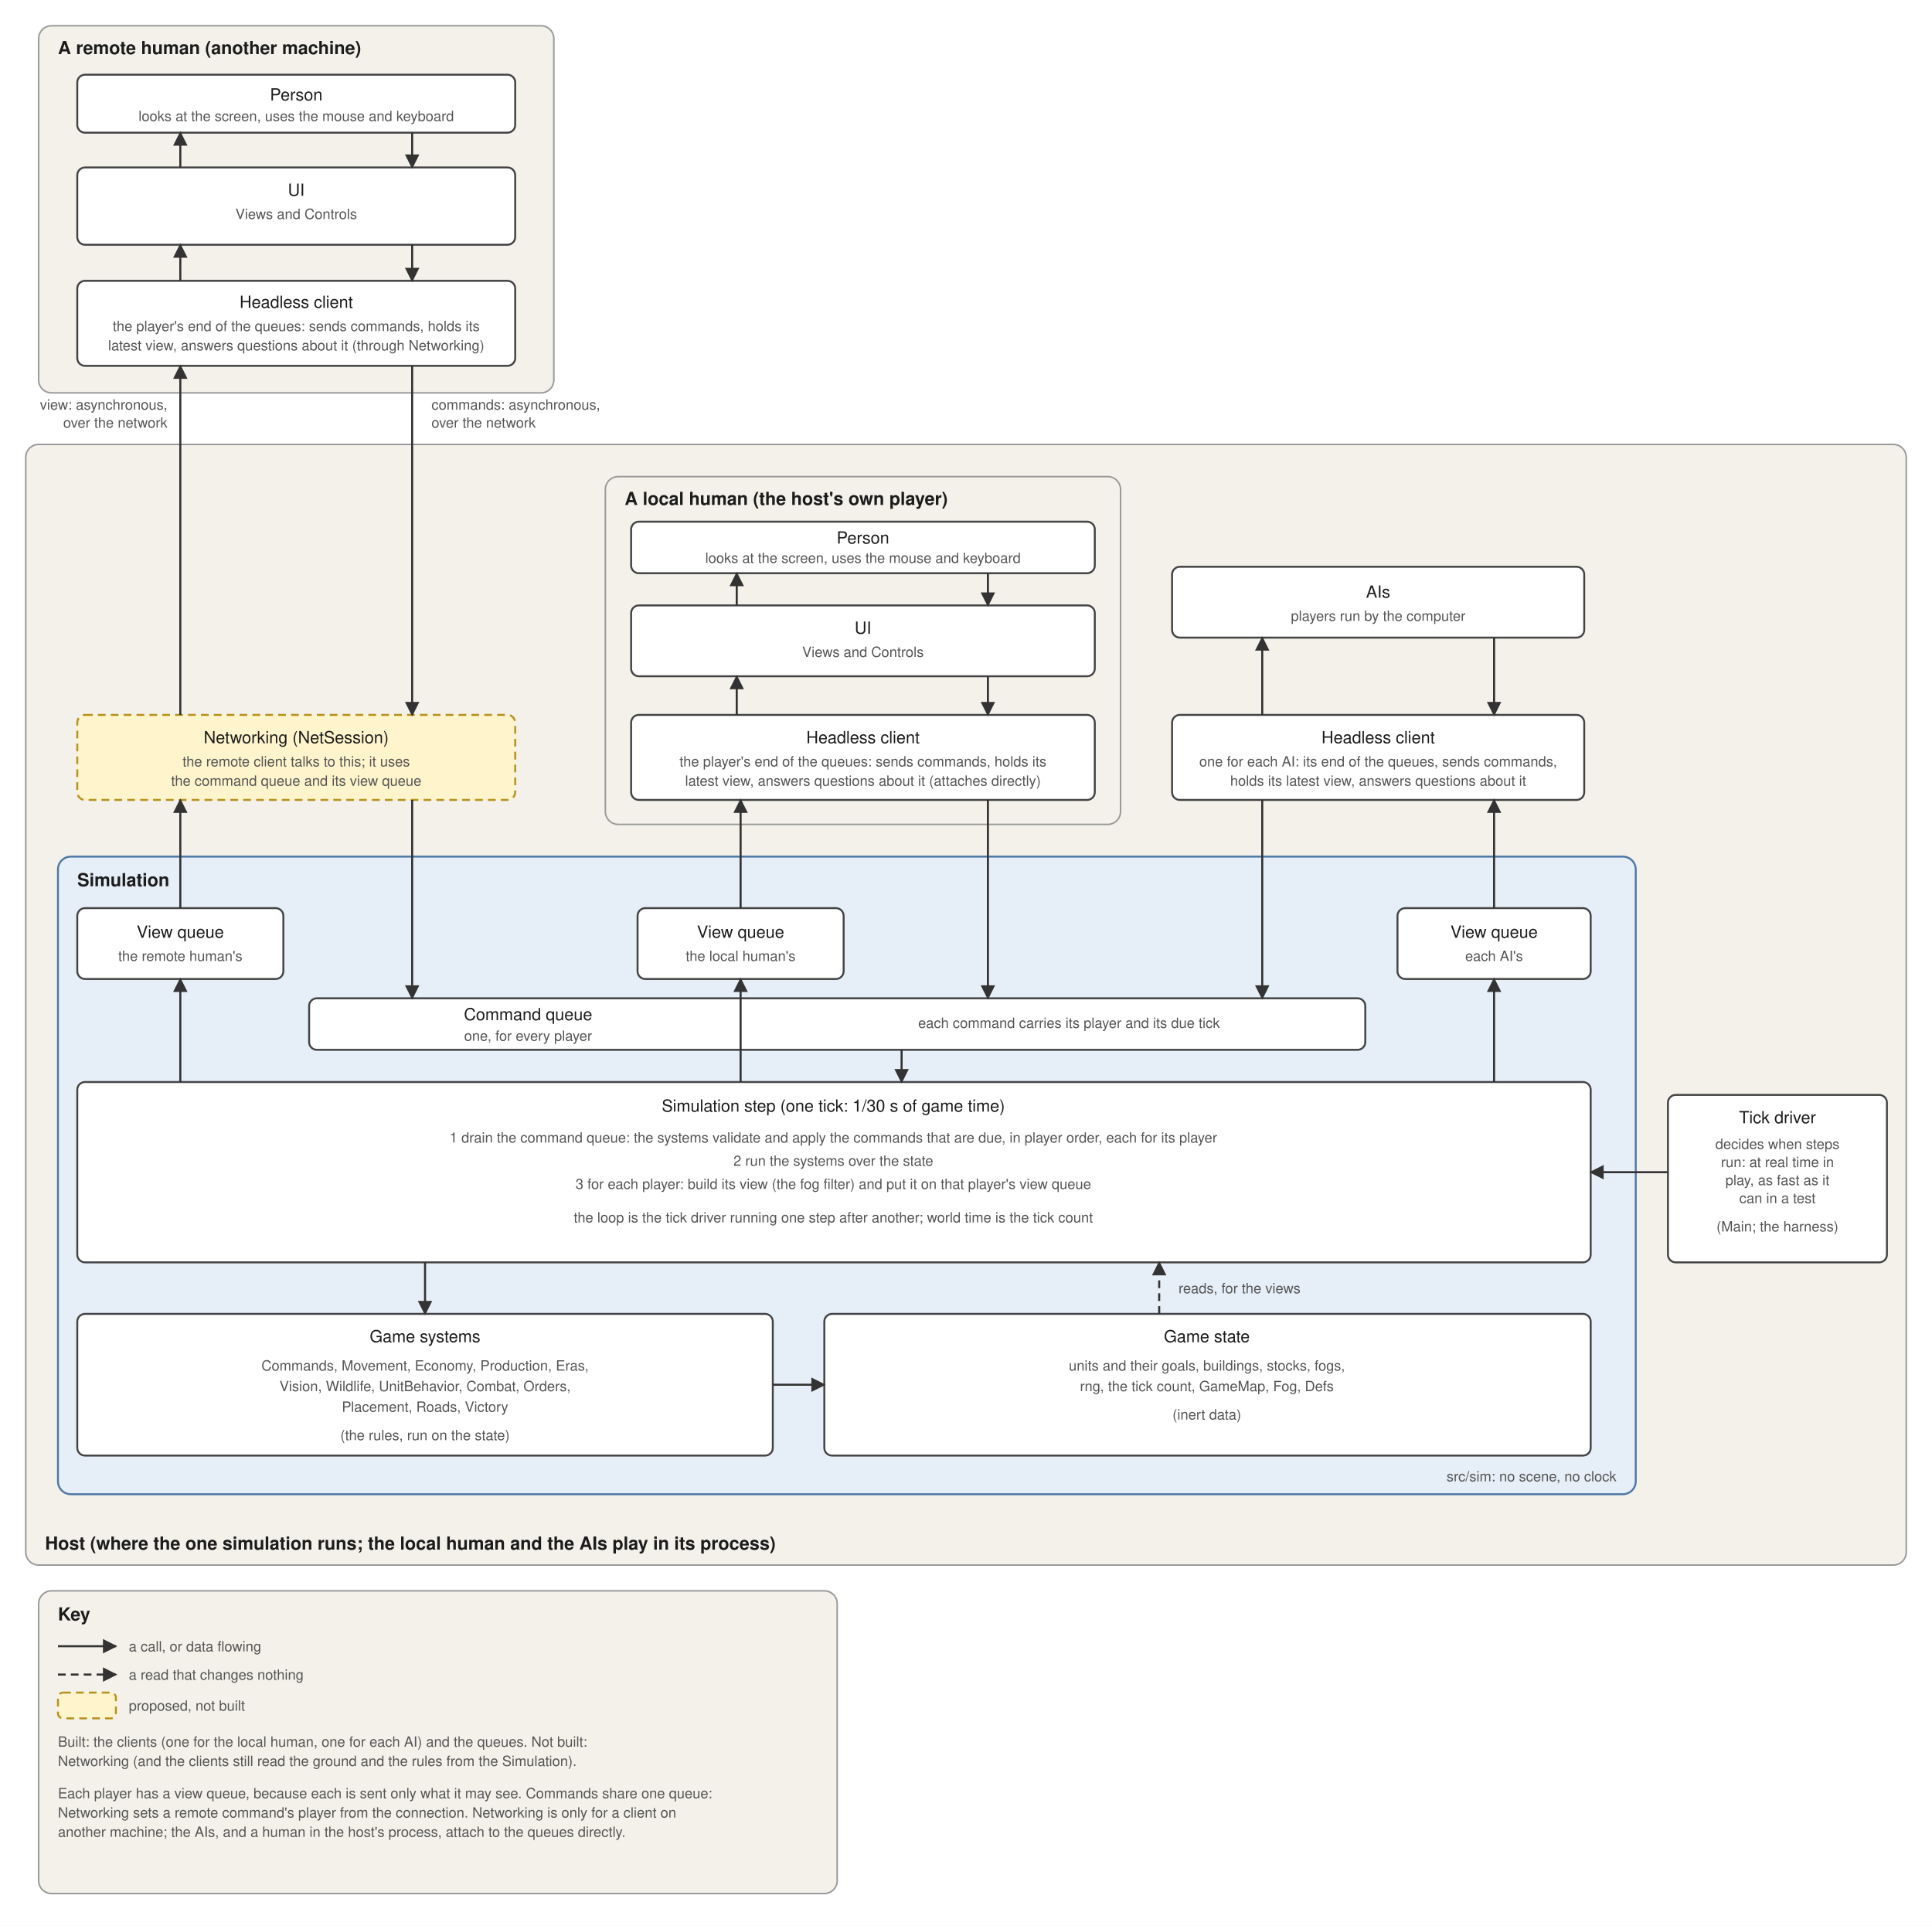
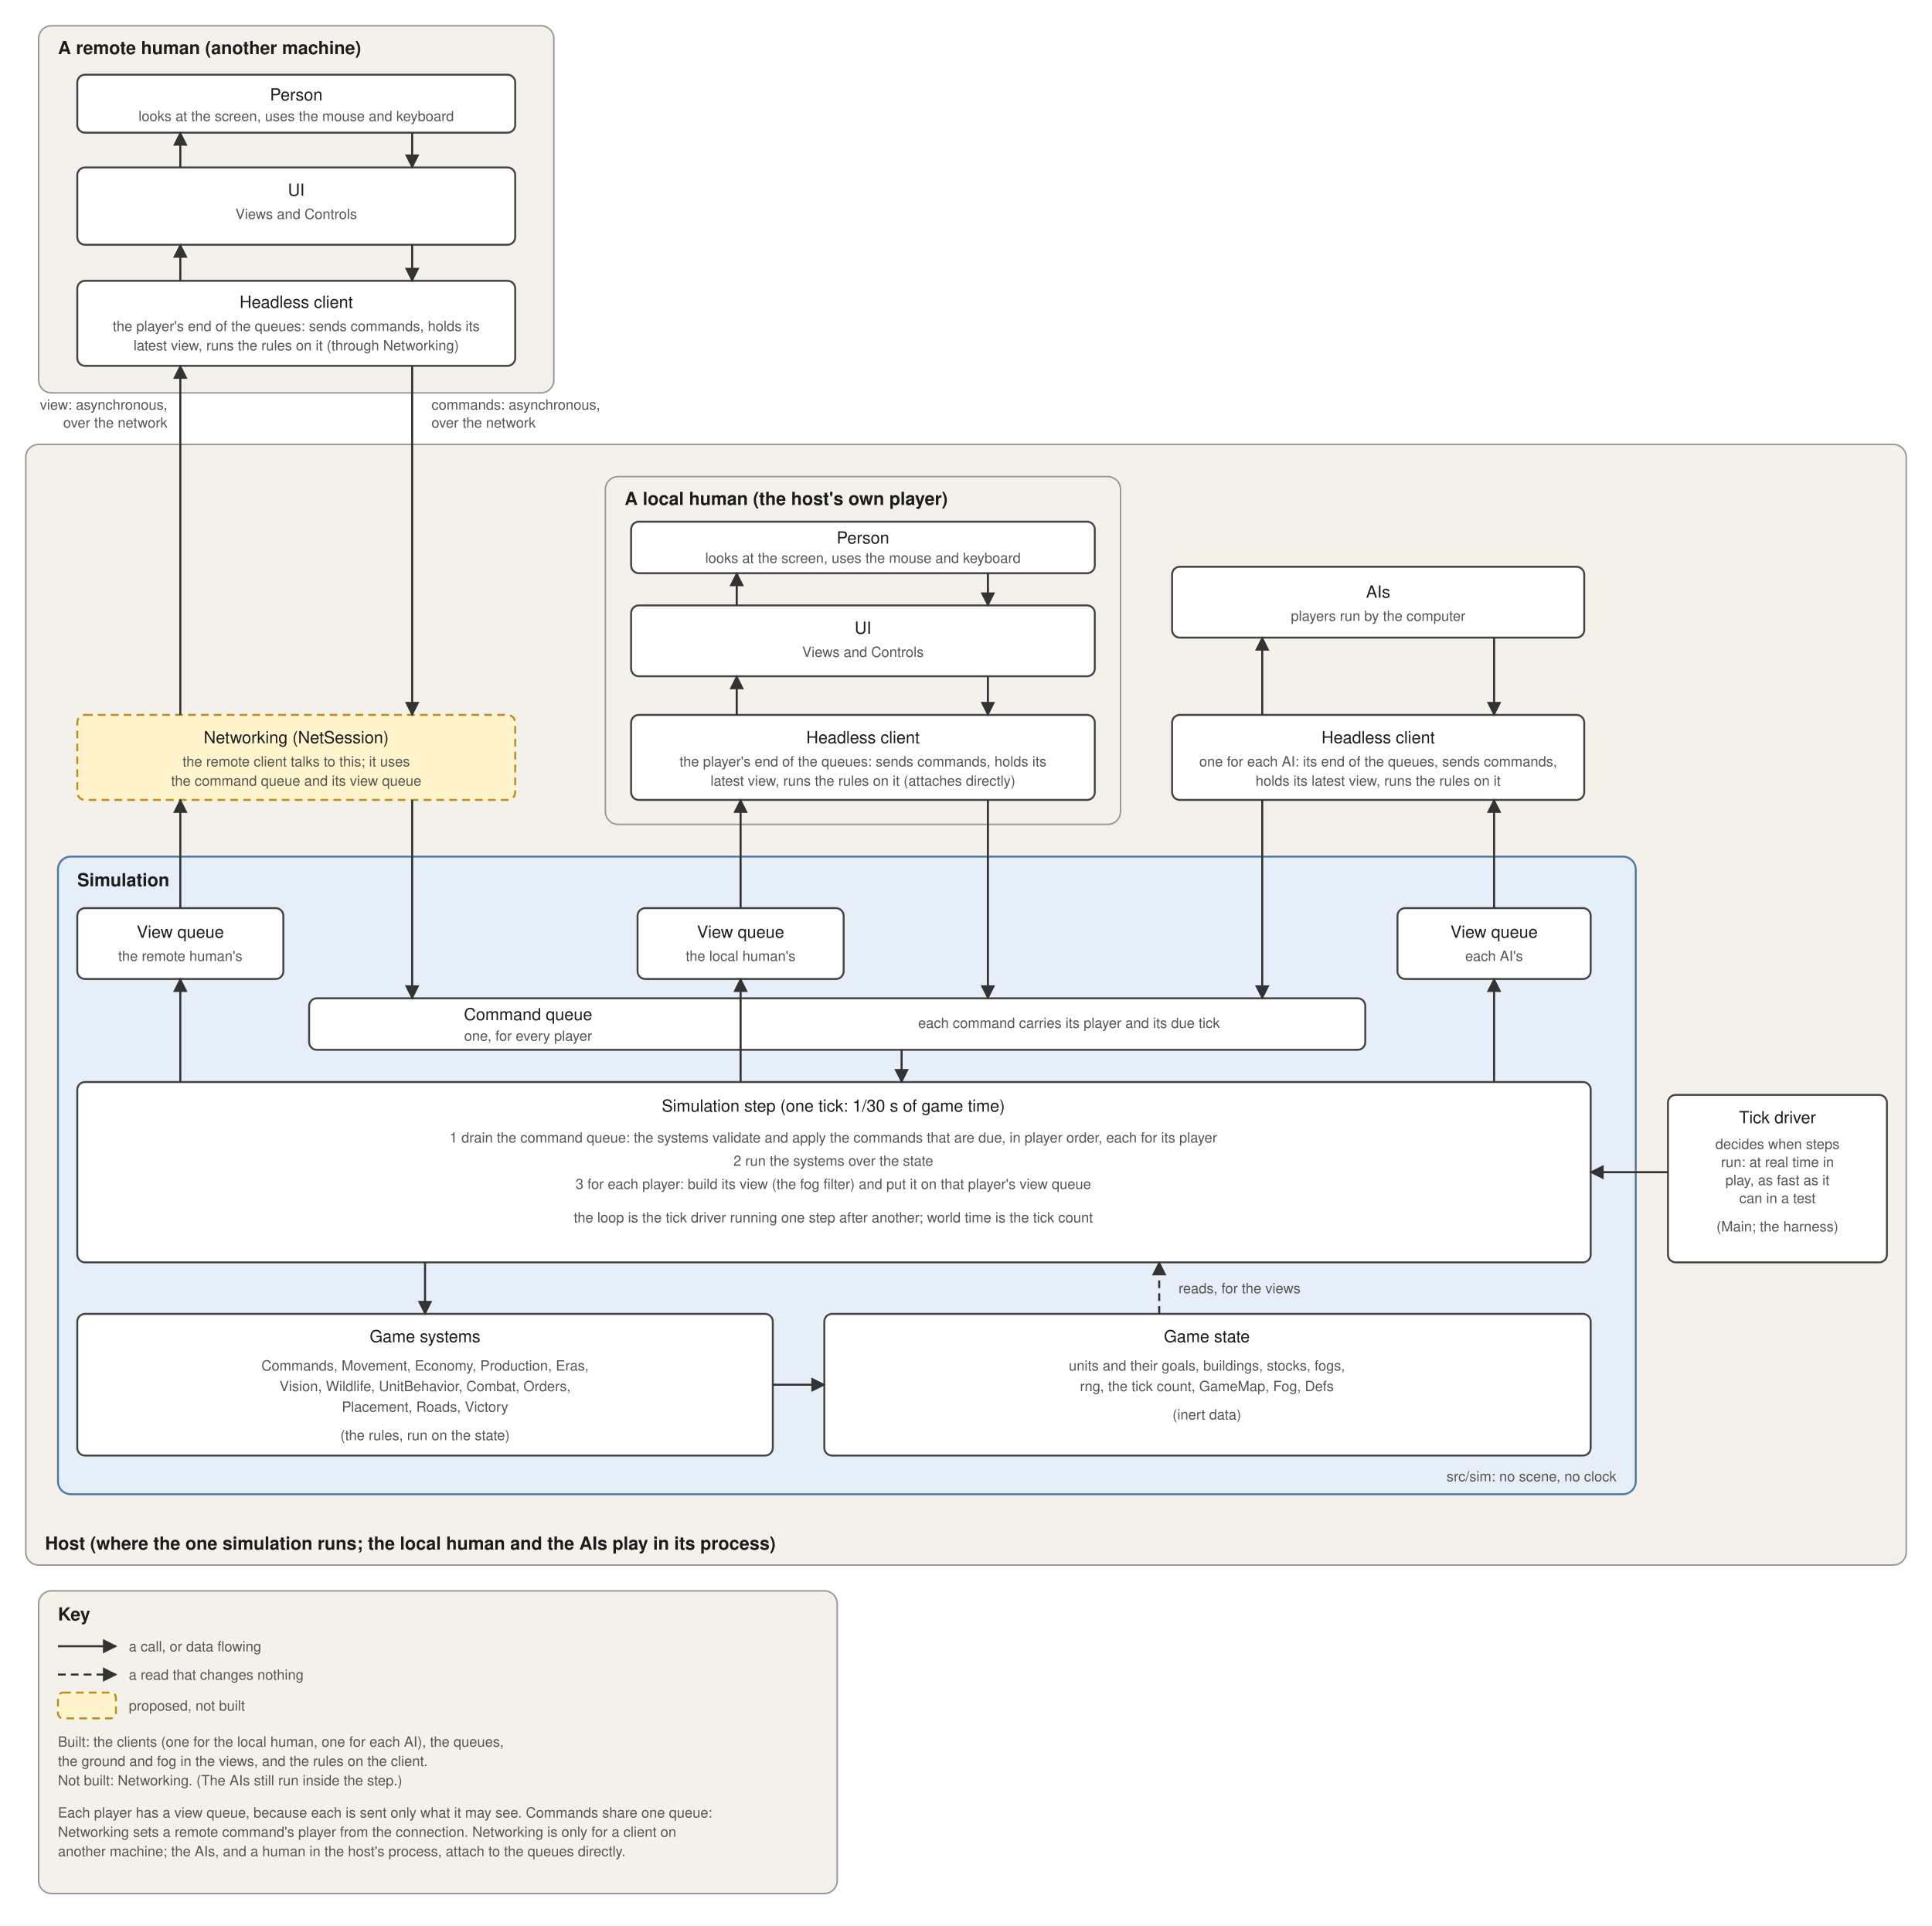
<svg xmlns="http://www.w3.org/2000/svg" viewBox="0 0 1500 1495" font-family="Helvetica, Arial, sans-serif" font-size="13">
  <defs>
    <style>
      .bg{fill:#ffffff}
      .grp{fill:#f3f1ea;stroke:#9a9a9a;stroke-width:1.2}
      .box{fill:#ffffff;stroke:#444;stroke-width:1.5}
      .sim{fill:#e6eef7;stroke:#4f78a6;stroke-width:1.5}
      .prop{fill:#fff4cc;stroke:#b8901a;stroke-width:1.5;stroke-dasharray:6 4}
      .t{fill:#1c1c1c}.s{fill:#555;font-size:11px}.h{font-weight:bold;fill:#1c1c1c;font-size:14px}
      .l{stroke:#333;stroke-width:1.6;fill:none;marker-end:url(#a)}
      .d{stroke:#333;stroke-width:1.6;fill:none;stroke-dasharray:6 4;marker-end:url(#a)}
      .ah{fill:#333}
      @media (prefers-color-scheme: dark) {
        .bg{fill:#1b1b1d}
        .grp{fill:#26262a;stroke:#7d7d85}
        .box{fill:#303036;stroke:#b4b4bc}
        .sim{fill:#1d2b3b;stroke:#7aa2d4}
        .prop{fill:#3b3315;stroke:#d9b94a}
        .t{fill:#f0f0f2}.s{fill:#b8b8c0}.h{fill:#f0f0f2}
        .l,.d{stroke:#d0d0d6}
        .ah{fill:#d0d0d6}
      }
    </style>
    <marker id="a" viewBox="0 0 10 10" refX="9" refY="5" markerWidth="7" markerHeight="7" orient="auto-start-reverse">
      <path class="ah" d="M0,0 L10,5 L0,10 z" />
    </marker>
  </defs>
  <rect class="bg" x="0" y="0" width="1500" height="1495" />
  <rect class="grp" x="30" y="20" width="400" height="285" rx="10" />
  <text class="h" x="45" y="42">A remote human  (another machine)</text>
  <rect class="box" x="60" y="58" width="340" height="45" rx="6" />
  <text class="t" x="230" y="78" text-anchor="middle">Person</text>
  <text class="s" x="230" y="94" text-anchor="middle">looks at the screen, uses the mouse and keyboard</text>
  <rect class="box" x="60" y="130" width="340" height="60" rx="6" />
  <text class="t" x="230" y="152" text-anchor="middle">UI</text>
  <text class="s" x="230" y="170" text-anchor="middle">Views and Controls</text>
  <rect class="box" x="60" y="218" width="340" height="66" rx="6" />
  <text class="t" x="230" y="239" text-anchor="middle">Headless client</text>
  <text class="s" x="230" y="257" text-anchor="middle">the player's end of the queues: sends commands, holds its</text>
-   <text class="s" x="230" y="272" text-anchor="middle">latest view, answers questions about it (through Networking)</text>
+   <text class="s" x="230" y="272" text-anchor="middle">latest view, runs the rules on it (through Networking)</text>
  <path class="l" d="M140,130 L140,103" />
  <path class="l" d="M320,103 L320,130" />
  <path class="l" d="M140,218 L140,190" />
  <path class="l" d="M320,190 L320,218" />
  <rect class="grp" x="20" y="345" width="1460" height="870" rx="10" />
  <text class="h" x="35" y="1203">Host  (where the one simulation runs; the local human and the AIs play in its process)</text>
  <rect class="grp" x="470" y="370" width="400" height="270" rx="10" />
  <text class="h" x="485" y="392">A local human  (the host's own player)</text>
  <rect class="box" x="490" y="405" width="360" height="40" rx="6" />
  <text class="t" x="670" y="422" text-anchor="middle">Person</text>
  <text class="s" x="670" y="437" text-anchor="middle">looks at the screen, uses the mouse and keyboard</text>
  <rect class="box" x="490" y="470" width="360" height="55" rx="6" />
  <text class="t" x="670" y="492" text-anchor="middle">UI</text>
  <text class="s" x="670" y="510" text-anchor="middle">Views and Controls</text>
  <rect class="box" x="490" y="555" width="360" height="66" rx="6" />
  <text class="t" x="670" y="577" text-anchor="middle">Headless client</text>
  <text class="s" x="670" y="595" text-anchor="middle">the player's end of the queues: sends commands, holds its</text>
-   <text class="s" x="670" y="610" text-anchor="middle">latest view, answers questions about it (attaches directly)</text>
+   <text class="s" x="670" y="610" text-anchor="middle">latest view, runs the rules on it (attaches directly)</text>
  <path class="l" d="M572,470 L572,445" />
  <path class="l" d="M767,445 L767,470" />
  <path class="l" d="M572,555 L572,525" />
  <path class="l" d="M767,525 L767,555" />
  <rect class="box" x="910" y="440" width="320" height="55" rx="6" />
  <text class="t" x="1070" y="464" text-anchor="middle">AIs</text>
  <text class="s" x="1070" y="482" text-anchor="middle">players run by the computer</text>
  <rect class="box" x="910" y="555" width="320" height="66" rx="6" />
  <text class="t" x="1070" y="577" text-anchor="middle">Headless client</text>
  <text class="s" x="1070" y="595" text-anchor="middle">one for each AI: its end of the queues, sends commands,</text>
-   <text class="s" x="1070" y="610" text-anchor="middle">holds its latest view, answers questions about it</text>
+   <text class="s" x="1070" y="610" text-anchor="middle">holds its latest view, runs the rules on it</text>
  <path class="l" d="M980,555 L980,495" />
  <path class="l" d="M1160,495 L1160,555" />
  <rect class="prop" x="60" y="555" width="340" height="66" rx="6" />
  <text class="t" x="230" y="577" text-anchor="middle">Networking  (NetSession)</text>
  <text class="s" x="230" y="595" text-anchor="middle">the remote client talks to this; it uses</text>
  <text class="s" x="230" y="610" text-anchor="middle">the command queue and its view queue</text>
  <path class="l" d="M140,555 L140,284" />
  <path class="l" d="M320,284 L320,555" />
  <rect class="sim" x="45" y="665" width="1225" height="495" rx="10" />
  <text class="h" x="60" y="688">Simulation</text>
  <text class="s" x="1255" y="1150" text-anchor="end">src/sim: no scene, no clock</text>
  <rect class="box" x="60" y="705" width="160" height="55" rx="6" />
  <text class="t" x="140" y="728" text-anchor="middle">View queue</text>
  <text class="s" x="140" y="746" text-anchor="middle">the remote human's</text>
  <rect class="box" x="495" y="705" width="160" height="55" rx="6" />
  <text class="t" x="575" y="728" text-anchor="middle">View queue</text>
  <text class="s" x="575" y="746" text-anchor="middle">the local human's</text>
  <rect class="box" x="1085" y="705" width="150" height="55" rx="6" />
  <text class="t" x="1160" y="728" text-anchor="middle">View queue</text>
  <text class="s" x="1160" y="746" text-anchor="middle">each AI's</text>
  <rect class="box" x="240" y="775" width="820" height="40" rx="6" />
  <text class="t" x="410" y="792" text-anchor="middle">Command queue</text>
  <text class="s" x="410" y="808" text-anchor="middle">one, for every player</text>
  <text class="s" x="830" y="798" text-anchor="middle">each command carries its player and its due tick</text>
  <rect class="box" x="60" y="840" width="1175" height="140" rx="6" />
  <text class="t" x="647" y="863" text-anchor="middle">Simulation step   (one tick: 1/30 s of game time)</text>
  <text class="s" x="647" y="887" text-anchor="middle">1  drain the command queue: the systems validate and apply the commands that are due, in player order, each for its player</text>
  <text class="s" x="647" y="905" text-anchor="middle">2  run the systems over the state</text>
  <text class="s" x="647" y="923" text-anchor="middle">3  for each player: build its view (the fog filter) and put it on that player's view queue</text>
  <text class="s" x="647" y="949" text-anchor="middle">the loop is the tick driver running one step after another; world time is the tick count</text>
  <rect class="box" x="60" y="1020" width="540" height="110" rx="6" />
  <text class="t" x="330" y="1042" text-anchor="middle">Game systems</text>
  <text class="s" x="330" y="1064" text-anchor="middle">Commands, Movement, Economy, Production, Eras,</text>
  <text class="s" x="330" y="1080" text-anchor="middle">Vision, Wildlife, UnitBehavior, Combat, Orders,</text>
  <text class="s" x="330" y="1096" text-anchor="middle">Placement, Roads, Victory</text>
  <text class="s" x="330" y="1118" text-anchor="middle">(the rules, run on the state)</text>
  <rect class="box" x="640" y="1020" width="595" height="110" rx="6" />
  <text class="t" x="937" y="1042" text-anchor="middle">Game state</text>
  <text class="s" x="937" y="1064" text-anchor="middle">units and their goals, buildings, stocks, fogs,</text>
  <text class="s" x="937" y="1080" text-anchor="middle">rng, the tick count, GameMap, Fog, Defs</text>
  <text class="s" x="937" y="1102" text-anchor="middle">(inert data)</text>
  <rect class="box" x="1295" y="850" width="170" height="130" rx="6" />
  <text class="t" x="1380" y="872" text-anchor="middle">Tick driver</text>
  <text class="s" x="1380" y="892" text-anchor="middle">decides when steps</text>
  <text class="s" x="1380" y="906" text-anchor="middle">run: at real time in</text>
  <text class="s" x="1380" y="920" text-anchor="middle">play, as fast as it</text>
  <text class="s" x="1380" y="934" text-anchor="middle">can in a test</text>
  <text class="s" x="1380" y="956" text-anchor="middle">(Main; the harness)</text>
  <rect class="grp" x="30" y="1235" width="620" height="235" rx="10" />
  <text class="h" x="45" y="1258">Key</text>
  <path class="l" d="M45,1278 L90,1278" />
  <text class="s" x="100" y="1282">a call, or data flowing</text>
  <path class="d" d="M45,1300 L90,1300" />
  <text class="s" x="100" y="1304">a read that changes nothing</text>
  <rect class="prop" x="45" y="1314" width="45" height="20" rx="4" />
  <text class="s" x="100" y="1328">proposed, not built</text>
-   <text class="s" x="45" y="1356">Built: the clients (one for the local human, one for each AI) and the queues. Not built:</text>
-   <text class="s" x="45" y="1371">Networking (and the clients still read the ground and the rules from the Simulation).</text>
-   <text class="s" x="45" y="1396">Each player has a view queue, because each is sent only what it may see. Commands share one queue:</text>
-   <text class="s" x="45" y="1411">Networking sets a remote command's player from the connection. Networking is only for a client on</text>
-   <text class="s" x="45" y="1426">another machine; the AIs, and a human in the host's process, attach to the queues directly.</text>
+   <text class="s" x="45" y="1356">Built: the clients (one for the local human, one for each AI), the queues,</text>
+   <text class="s" x="45" y="1371">the ground and fog in the views, and the rules on the client.</text>
+   <text class="s" x="45" y="1386">Not built: Networking. (The AIs still run inside the step.)</text>
+   <text class="s" x="45" y="1411">Each player has a view queue, because each is sent only what it may see. Commands share one queue:</text>
+   <text class="s" x="45" y="1426">Networking sets a remote command's player from the connection. Networking is only for a client on</text>
+   <text class="s" x="45" y="1441">another machine; the AIs, and a human in the host's process, attach to the queues directly.</text>
  <text class="s" x="130" y="318" text-anchor="end">view: asynchronous,</text>
  <text class="s" x="130" y="332" text-anchor="end">over the network</text>
  <text class="s" x="335" y="318">commands: asynchronous,</text>
  <text class="s" x="335" y="332">over the network</text>
  <path class="l" d="M140,705 L140,621" />
  <path class="l" d="M320,621 L320,775" />
  <path class="l" d="M575,705 L575,621" />
  <path class="l" d="M767,621 L767,775" />
  <path class="l" d="M1160,705 L1160,621" />
  <path class="l" d="M980,621 L980,775" />
  <path class="l" d="M140,840 L140,760" />
  <path class="l" d="M575,840 L575,760" />
  <path class="l" d="M1160,840 L1160,760" />
  <path class="l" d="M700,815 L700,840" />
  <path class="l" d="M330,980 L330,1020" />
  <path class="l" d="M600,1075 L640,1075" />
  <path class="d" d="M900,1020 L900,980" />
  <text class="s" x="915" y="1004">reads, for the views</text>
  <path class="l" d="M1295,910 L1235,910" />
</svg>
